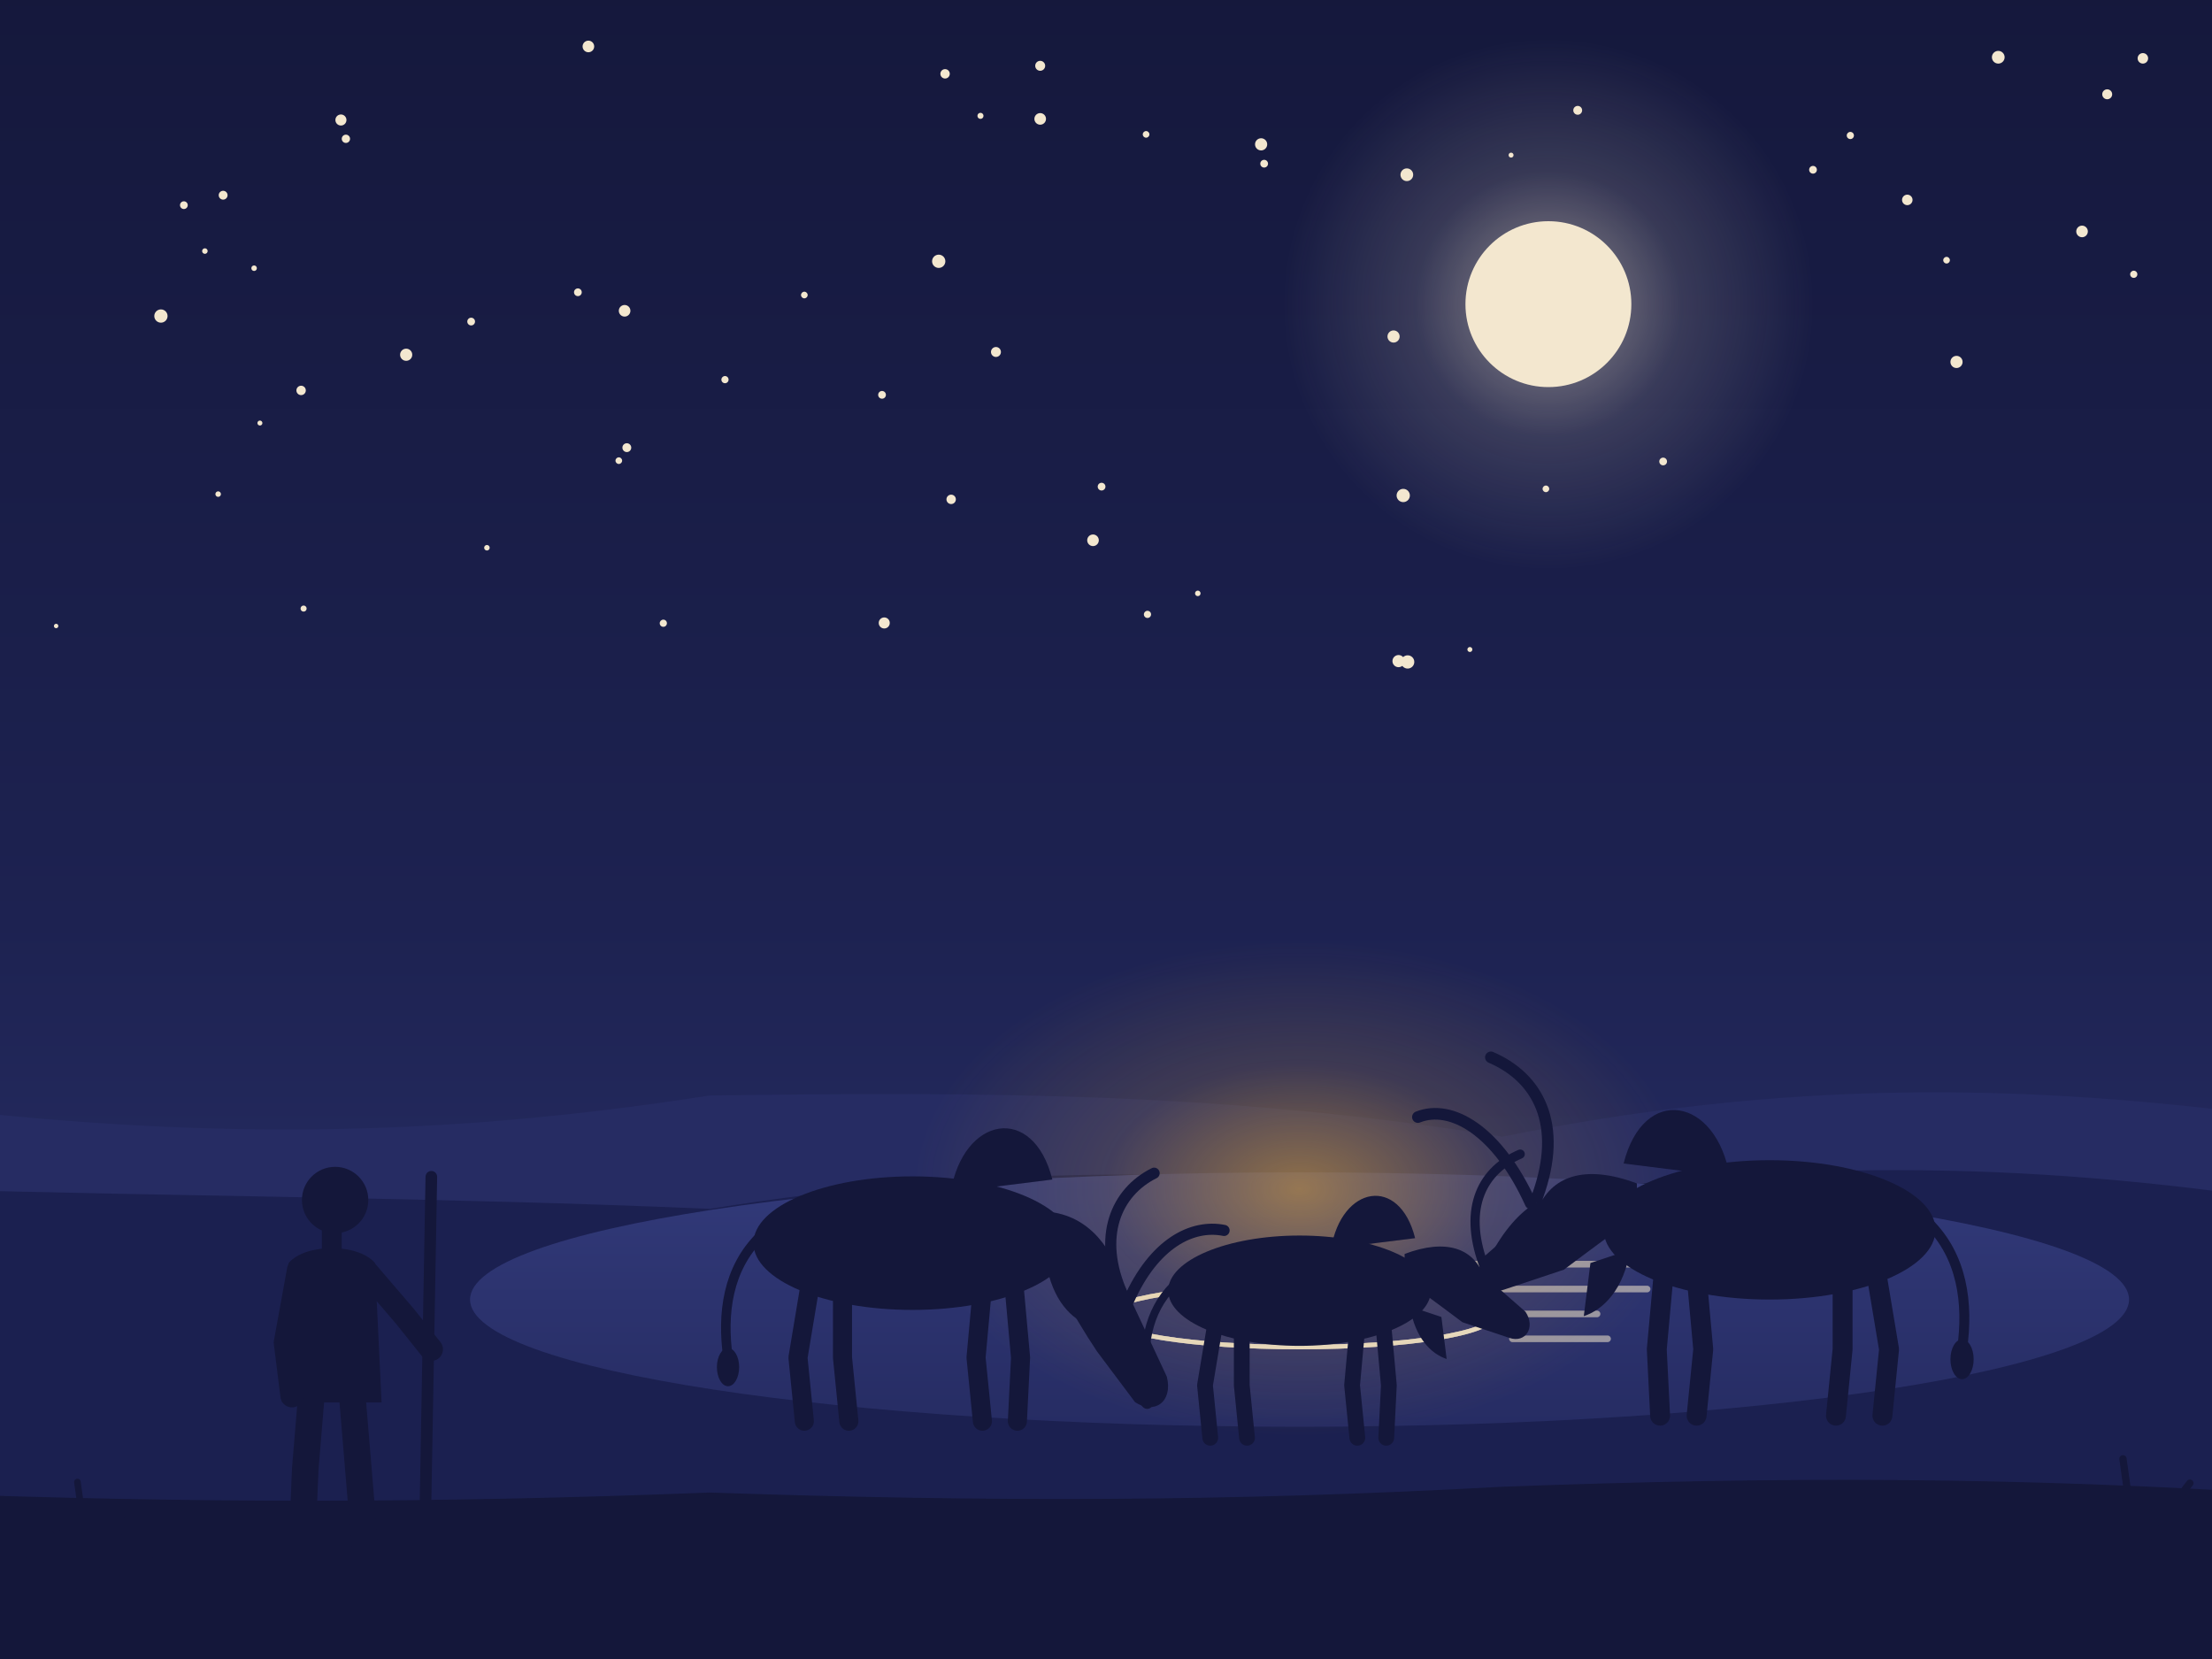
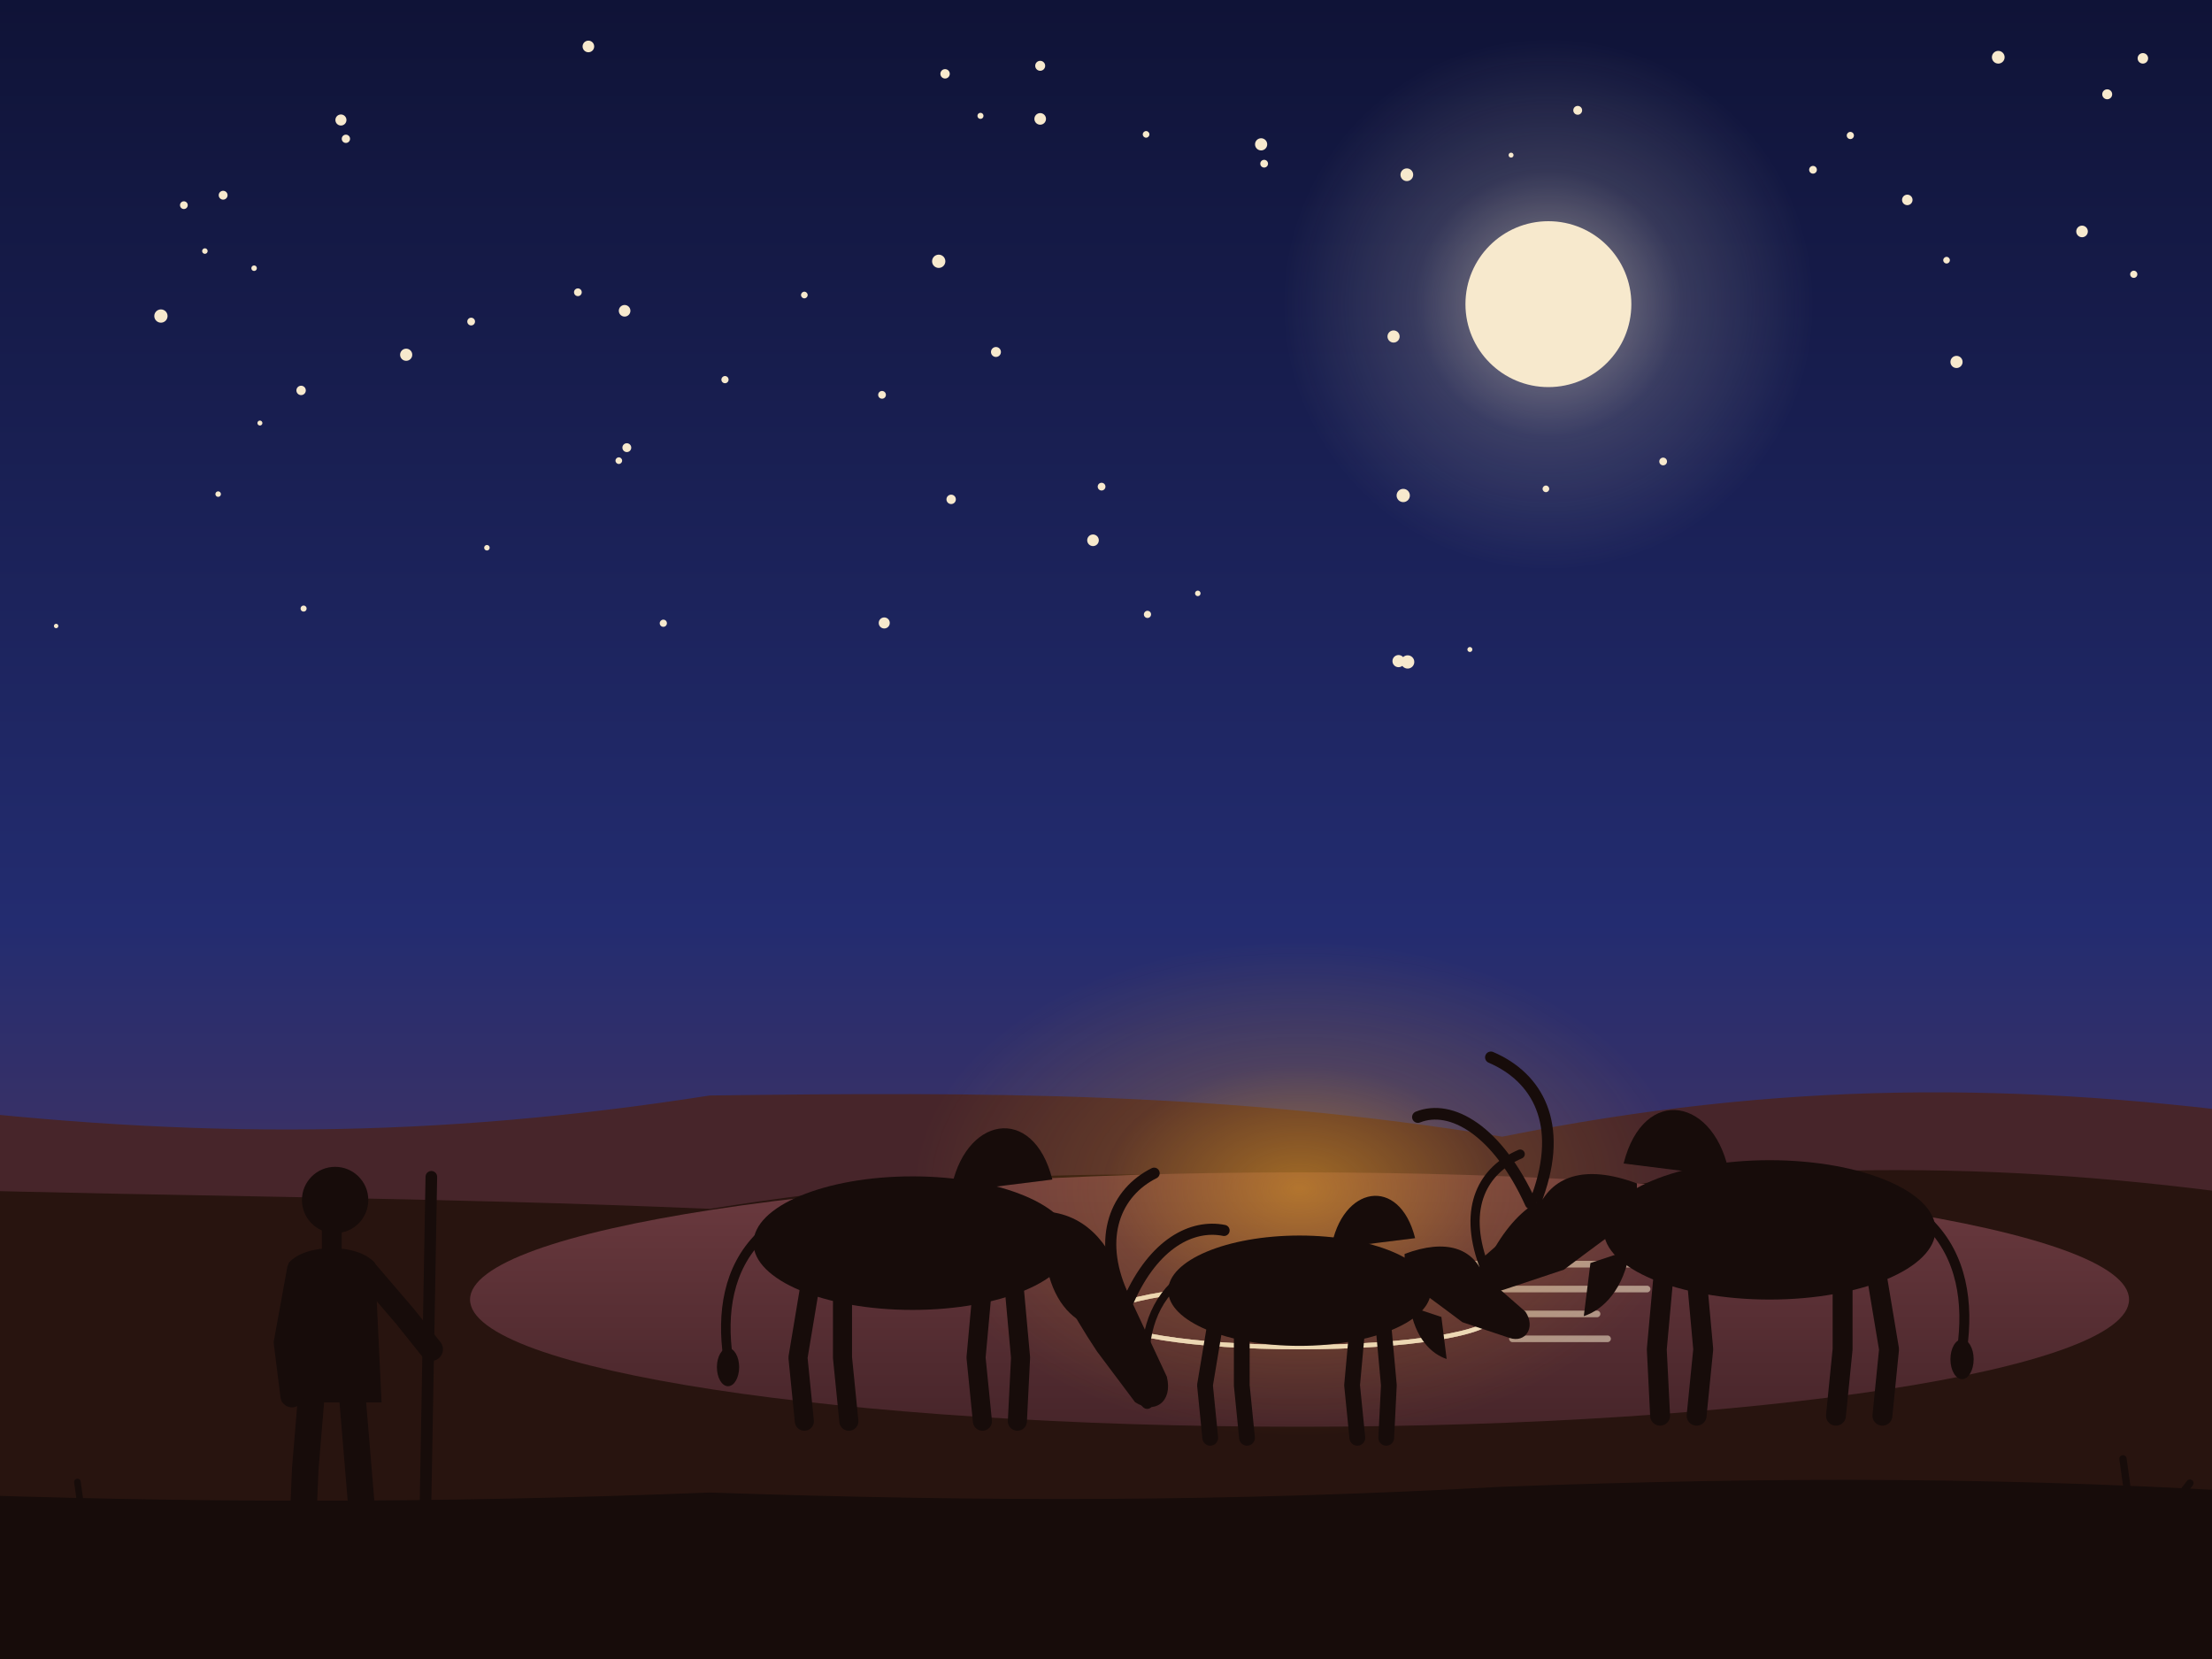
<svg xmlns="http://www.w3.org/2000/svg" viewBox="0 0 800 600" preserveAspectRatio="xMidYMid slice">
  <defs>
    <linearGradient id="conte-peul-ciel" x1="0" y1="0" x2="0" y2="1">
-       <stop offset="0" stop-color="#14173a" />
-       <stop offset="0.55" stop-color="#1d2251" />
-       <stop offset="1" stop-color="#323a7a" />
+       <stop offset="0" stop-color="#0d1030" />
+       <stop offset="0.55" stop-color="#232c70" />
+       <stop offset="1" stop-color="#7a3f4a" />
    </linearGradient>
    <radialGradient id="conte-peul-halo">
-       <stop offset="0" stop-color="#f3e7cf" stop-opacity="0.55" />
-       <stop offset="0.5" stop-color="#f3e7cf" stop-opacity="0.15" />
-       <stop offset="1" stop-color="#f3e7cf" stop-opacity="0" />
+       <stop offset="0" stop-color="#f7e9cd" stop-opacity="0.55" />
+       <stop offset="0.5" stop-color="#f7e9cd" stop-opacity="0.15" />
+       <stop offset="1" stop-color="#f7e9cd" stop-opacity="0" />
    </radialGradient>
    <linearGradient id="conte-peul-eau" x1="0" y1="0" x2="0" y2="1">
-       <stop offset="0" stop-color="#323a7a" />
-       <stop offset="1" stop-color="#262c63" />
+       <stop offset="0" stop-color="#6d3b40" />
+       <stop offset="1" stop-color="#47252a" />
    </linearGradient>
    <radialGradient id="conte-peul-genie">
-       <stop offset="0" stop-color="#e8a934" stop-opacity="0.55" />
-       <stop offset="0.5" stop-color="#e8a934" stop-opacity="0.15" />
-       <stop offset="1" stop-color="#e8a934" stop-opacity="0" />
+       <stop offset="0" stop-color="#eda521" stop-opacity="0.55" />
+       <stop offset="0.5" stop-color="#eda521" stop-opacity="0.15" />
+       <stop offset="1" stop-color="#eda521" stop-opacity="0" />
    </radialGradient>
  </defs>
  <g class="calque-fond">
    <rect x="-40" y="-40" width="880" height="680" fill="url(#conte-peul-ciel)" />
    <g class="anime-scintille">
-       <g fill="#f3e7cf">
+       <g fill="#f7e9cd">
        <circle cx="20.3" cy="226.4" r="0.8" />
        <circle cx="505.8" cy="239.1" r="2.2" />
        <circle cx="108.9" cy="141.2" r="1.7" />
        <circle cx="66.5" cy="74.2" r="1.4" />
        <circle cx="319" cy="142.8" r="1.4" />
        <circle cx="655.7" cy="61.4" r="1.4" />
        <circle cx="212.8" cy="16.8" r="2.1" />
        <circle cx="707.6" cy="130.9" r="2.2" />
        <circle cx="78.9" cy="178.7" r="1" />
        <circle cx="344" cy="180.6" r="1.7" />
        <circle cx="753" cy="83.7" r="2.1" />
        <circle cx="123.3" cy="43.4" r="2" />
        <circle cx="376.2" cy="23.8" r="1.8" />
        <circle cx="354.6" cy="41.9" r="1.1" />
        <circle cx="415" cy="222.2" r="1.3" />
        <circle cx="225.9" cy="112.4" r="2.1" />
        <circle cx="226.7" cy="161.9" r="1.6" />
        <circle cx="398.4" cy="176" r="1.4" />
        <circle cx="146.9" cy="128.3" r="2.2" />
        <circle cx="319.8" cy="225.3" r="2" />
        <circle cx="559.1" cy="176.8" r="1.2" />
        <circle cx="290.9" cy="106.7" r="1.2" />
        <circle cx="762.1" cy="34.1" r="1.8" />
        <circle cx="262.2" cy="137.3" r="1.3" />
        <circle cx="376.2" cy="43" r="2.1" />
        <circle cx="704" cy="94.1" r="1.2" />
        <circle cx="223.8" cy="166.6" r="1.2" />
        <circle cx="507.5" cy="179.2" r="2.4" />
        <circle cx="74.1" cy="90.8" r="1" />
        <circle cx="509.1" cy="239.4" r="2.4" />
        <circle cx="395.3" cy="195.4" r="2.1" />
        <circle cx="94" cy="153" r="0.9" />
        <circle cx="433.2" cy="214.6" r="1" />
        <circle cx="546.5" cy="56.1" r="0.9" />
        <circle cx="722.7" cy="20.7" r="2.3" />
        <circle cx="570.6" cy="39.9" r="1.6" />
        <circle cx="58.2" cy="114.3" r="2.4" />
        <circle cx="531.6" cy="234.9" r="0.9" />
        <circle cx="109.8" cy="220.1" r="1.1" />
        <circle cx="456.1" cy="52.2" r="2.2" />
        <circle cx="91.9" cy="97" r="1" />
        <circle cx="508.8" cy="63.2" r="2.3" />
        <circle cx="176.1" cy="198.1" r="1" />
        <circle cx="239.9" cy="225.4" r="1.3" />
        <circle cx="601.5" cy="166.9" r="1.4" />
        <circle cx="360.2" cy="127.3" r="1.8" />
        <circle cx="341.8" cy="26.7" r="1.7" />
        <circle cx="775" cy="21.1" r="1.9" />
        <circle cx="209" cy="105.7" r="1.4" />
        <circle cx="339.5" cy="94.5" r="2.4" />
        <circle cx="689.8" cy="72.3" r="1.9" />
        <circle cx="771.7" cy="99.2" r="1.3" />
        <circle cx="553.6" cy="85.5" r="2.4" />
        <circle cx="125.1" cy="50.2" r="1.5" />
        <circle cx="414.5" cy="48.6" r="1.2" />
        <circle cx="457.2" cy="59.2" r="1.4" />
        <circle cx="504" cy="121.7" r="2.2" />
        <circle cx="669.2" cy="49" r="1.3" />
        <circle cx="170.4" cy="116.3" r="1.4" />
        <circle cx="80.7" cy="70.6" r="1.6" />
      </g>
    </g>
    <circle cx="560" cy="110" r="96" fill="url(#conte-peul-halo)" class="anime-lueur" />
-     <circle cx="560" cy="110" r="30" fill="#f3e7cf" />
-     <path fill="#262c63" d="M-30 400 C70.3 411.9 156.3 411.9 256.7 396.2 C357 394.9 443 394.9 543.3 411.1 C643.7 390.9 729.7 390.9 830 404.8 V630 H-30Z" />
-     <path fill="#1b2050" d="M-30 430 C70.3 432.9 156.3 432.9 256.7 437.2 C357 421.2 443 421.2 543.3 434.3 C643.7 419.4 729.7 419.4 830 434.8 V630 H-30Z" />
+     <circle cx="560" cy="110" r="30" fill="#f7e9cd" />
+     <path fill="#47252a" d="M-30 400 C70.3 411.9 156.3 411.9 256.7 396.2 C357 394.9 443 394.9 543.3 411.1 C643.7 390.9 729.7 390.9 830 404.8 V630 H-30Z" />
+     <path fill="#28140f" d="M-30 430 C70.3 432.9 156.3 432.9 256.7 437.2 C357 421.2 443 421.2 543.3 434.3 C643.7 419.4 729.7 419.4 830 434.8 V630 H-30Z" />
  </g>
  <g class="calque-decor">
    <ellipse cx="470" cy="470" rx="300" ry="46" fill="url(#conte-peul-eau)" />
    <g class="anime-reflet">
-       <g fill="#f3e7cf" opacity="0.55">
+       <g fill="#f7e9cd" opacity="0.55">
        <rect x="513.2" y="456" width="80" height="2.4" rx="1.2" />
        <rect x="531.3" y="465" width="65.6" height="2.4" rx="1.2" />
        <rect x="527.6" y="474" width="51.2" height="2.4" rx="1.2" />
        <rect x="545.8" y="483" width="36.8" height="2.4" rx="1.2" />
      </g>
    </g>
    <g class="anime-onde" style="animation-delay:0s">
-       <ellipse cx="470" cy="476" rx="70" ry="11.2" fill="none" stroke="#f3e7cf" stroke-width="1.6" opacity="0.6" />
+       <ellipse cx="470" cy="476" rx="70" ry="11.2" fill="none" stroke="#f7e9cd" stroke-width="1.6" opacity="0.6" />
    </g>
    <g class="anime-onde" style="animation-delay:-1.3s">
-       <ellipse cx="470" cy="476" rx="70" ry="11.2" fill="none" stroke="#f3e7cf" stroke-width="1.6" opacity="0.6" />
+       <ellipse cx="470" cy="476" rx="70" ry="11.2" fill="none" stroke="#f7e9cd" stroke-width="1.6" opacity="0.6" />
    </g>
    <g class="anime-onde" style="animation-delay:-2.6s">
-       <ellipse cx="470" cy="476" rx="70" ry="11.2" fill="none" stroke="#f3e7cf" stroke-width="1.6" opacity="0.6" />
+       <ellipse cx="470" cy="476" rx="70" ry="11.2" fill="none" stroke="#f7e9cd" stroke-width="1.6" opacity="0.6" />
    </g>
    <ellipse cx="470" cy="430" rx="140" ry="90" fill="url(#conte-peul-genie)" class="anime-lueur" />
  </g>
  <g class="calque-personnages">
-     <path fill="#14173a" d="M-30 540 C70.3 543.7 156.3 543.7 256.7 539.8 C357 543.2 443 543.2 543.3 537.7 C643.7 534 729.7 534 830 540.6 V630 H-30Z" />
+     <path fill="#170c0a" d="M-30 540 C70.3 543.7 156.3 543.7 256.7 539.8 C357 543.2 443 543.2 543.3 537.7 C643.7 534 729.7 534 830 540.6 V630 H-30Z" />
    <g transform="translate(120 560) scale(1.2 1.2)">
-       <path d="M-6 -48 L-8 -24 L-9 0" fill="none" stroke="#14173a" stroke-width="8" stroke-linecap="round" stroke-linejoin="round" />
-       <path d="M6 -48 L8 -24 L10 0" fill="none" stroke="#14173a" stroke-width="8" stroke-linecap="round" stroke-linejoin="round" />
-       <g fill="#14173a">
+       <path d="M-6 -48 L-8 -24 L-9 0" fill="none" stroke="#170c0a" stroke-width="8" stroke-linecap="round" stroke-linejoin="round" />
+       <path d="M6 -48 L8 -24 L10 0" fill="none" stroke="#170c0a" stroke-width="8" stroke-linecap="round" stroke-linejoin="round" />
+       <g fill="#170c0a">
        <path d="M-15 -44 L-13 -86 C-8 -92 8 -92 13 -86 L15 -44Z" />
        <rect x="-3" y="-98" width="6" height="10" />
        <circle cx="1" cy="-105" r="10" />
      </g>
-       <path d="M-10 -84 L-14 -62 L-12 -46" fill="none" stroke="#14173a" stroke-width="7" stroke-linecap="round" stroke-linejoin="round" />
-       <path d="M10 -84 L22 -70 L30 -60" fill="none" stroke="#14173a" stroke-width="7" stroke-linecap="round" stroke-linejoin="round" />
-       <path d="M30 -112 L28 0" fill="none" stroke="#14173a" stroke-width="3.5" stroke-linecap="round" stroke-linejoin="round" />
+       <path d="M-10 -84 L-14 -62 L-12 -46" fill="none" stroke="#170c0a" stroke-width="7" stroke-linecap="round" stroke-linejoin="round" />
+       <path d="M10 -84 L22 -70 L30 -60" fill="none" stroke="#170c0a" stroke-width="7" stroke-linecap="round" stroke-linejoin="round" />
+       <path d="M30 -112 L28 0" fill="none" stroke="#170c0a" stroke-width="3.5" stroke-linecap="round" stroke-linejoin="round" />
    </g>
    <g transform="translate(330 514) scale(1.15 1.15)">
-       <g fill="#14173a">
+       <g fill="#170c0a">
        <ellipse cx="0" cy="-56" rx="50" ry="21" />
        <path d="M12 -72 C16 -96 38 -100 44 -76Z" />
        <path d="M40 -66 C54 -66 62 -56 66 -44 L80 -14 C82 -6 76 -2 70 -6 L58 -22 C50 -34 44 -46 38 -56Z" />
        <path d="M42 -50 C44 -38 50 -32 56 -30 L54 -46Z" />
      </g>
-       <path d="M66 -40 C58 -58 64 -72 76 -78" fill="none" stroke="#14173a" stroke-width="3.5" stroke-linecap="round" stroke-linejoin="round" />
-       <path d="M68 -38 C76 -56 88 -62 98 -60" fill="none" stroke="#14173a" stroke-width="3.5" stroke-linecap="round" stroke-linejoin="round" />
-       <path d="M32 -42 L34 -20 L33 0" fill="none" stroke="#14173a" stroke-width="6" stroke-linecap="round" stroke-linejoin="round" />
-       <path d="M22 -42 L20 -20 L22 0" fill="none" stroke="#14173a" stroke-width="6" stroke-linecap="round" stroke-linejoin="round" />
-       <path d="M-32 -44 L-36 -20 L-34 0" fill="none" stroke="#14173a" stroke-width="6" stroke-linecap="round" stroke-linejoin="round" />
-       <path d="M-22 -42 L-22 -20 L-20 0" fill="none" stroke="#14173a" stroke-width="6" stroke-linecap="round" stroke-linejoin="round" />
+       <path d="M66 -40 C58 -58 64 -72 76 -78" fill="none" stroke="#170c0a" stroke-width="3.5" stroke-linecap="round" stroke-linejoin="round" />
+       <path d="M68 -38 C76 -56 88 -62 98 -60" fill="none" stroke="#170c0a" stroke-width="3.5" stroke-linecap="round" stroke-linejoin="round" />
+       <path d="M32 -42 L34 -20 L33 0" fill="none" stroke="#170c0a" stroke-width="6" stroke-linecap="round" stroke-linejoin="round" />
+       <path d="M22 -42 L20 -20 L22 0" fill="none" stroke="#170c0a" stroke-width="6" stroke-linecap="round" stroke-linejoin="round" />
+       <path d="M-32 -44 L-36 -20 L-34 0" fill="none" stroke="#170c0a" stroke-width="6" stroke-linecap="round" stroke-linejoin="round" />
+       <path d="M-22 -42 L-22 -20 L-20 0" fill="none" stroke="#170c0a" stroke-width="6" stroke-linecap="round" stroke-linejoin="round" />
      <g class="anime-queue">
-         <path d="M-48 -58 C-58 -48 -60 -34 -58 -20" fill="none" stroke="#14173a" stroke-width="3" stroke-linecap="round" stroke-linejoin="round" />
-         <ellipse cx="-58" cy="-17" rx="3.5" ry="6" fill="#14173a" />
+         <path d="M-48 -58 C-58 -48 -60 -34 -58 -20" fill="none" stroke="#170c0a" stroke-width="3" stroke-linecap="round" stroke-linejoin="round" />
+         <ellipse cx="-58" cy="-17" rx="3.5" ry="6" fill="#170c0a" />
      </g>
    </g>
    <g transform="translate(640 512) scale(-1.2 1.2)">
-       <g fill="#14173a">
+       <g fill="#170c0a">
        <ellipse cx="0" cy="-56" rx="50" ry="21" />
        <path d="M12 -72 C16 -96 38 -100 44 -76Z" />
        <path d="M40 -70 C56 -76 66 -72 70 -62 L86 -48 C90 -42 86 -36 80 -38 L62 -44 C54 -50 46 -56 40 -60Z" />
        <path d="M42 -50 C44 -38 50 -32 56 -30 L54 -46Z" />
      </g>
-       <path d="M70 -66 C62 -88 70 -102 84 -108" fill="none" stroke="#14173a" stroke-width="3.5" stroke-linecap="round" stroke-linejoin="round" />
-       <path d="M72 -64 C82 -86 96 -94 106 -90" fill="none" stroke="#14173a" stroke-width="3.5" stroke-linecap="round" stroke-linejoin="round" />
-       <path d="M32 -42 L34 -20 L33 0" fill="none" stroke="#14173a" stroke-width="6" stroke-linecap="round" stroke-linejoin="round" />
-       <path d="M22 -42 L20 -20 L22 0" fill="none" stroke="#14173a" stroke-width="6" stroke-linecap="round" stroke-linejoin="round" />
-       <path d="M-32 -44 L-36 -20 L-34 0" fill="none" stroke="#14173a" stroke-width="6" stroke-linecap="round" stroke-linejoin="round" />
-       <path d="M-22 -42 L-22 -20 L-20 0" fill="none" stroke="#14173a" stroke-width="6" stroke-linecap="round" stroke-linejoin="round" />
+       <path d="M70 -66 C62 -88 70 -102 84 -108" fill="none" stroke="#170c0a" stroke-width="3.5" stroke-linecap="round" stroke-linejoin="round" />
+       <path d="M72 -64 C82 -86 96 -94 106 -90" fill="none" stroke="#170c0a" stroke-width="3.5" stroke-linecap="round" stroke-linejoin="round" />
+       <path d="M32 -42 L34 -20 L33 0" fill="none" stroke="#170c0a" stroke-width="6" stroke-linecap="round" stroke-linejoin="round" />
+       <path d="M22 -42 L20 -20 L22 0" fill="none" stroke="#170c0a" stroke-width="6" stroke-linecap="round" stroke-linejoin="round" />
+       <path d="M-32 -44 L-36 -20 L-34 0" fill="none" stroke="#170c0a" stroke-width="6" stroke-linecap="round" stroke-linejoin="round" />
+       <path d="M-22 -42 L-22 -20 L-20 0" fill="none" stroke="#170c0a" stroke-width="6" stroke-linecap="round" stroke-linejoin="round" />
      <g class="anime-queue">
-         <path d="M-48 -58 C-58 -48 -60 -34 -58 -20" fill="none" stroke="#14173a" stroke-width="3" stroke-linecap="round" stroke-linejoin="round" />
-         <ellipse cx="-58" cy="-17" rx="3.5" ry="6" fill="#14173a" />
+         <path d="M-48 -58 C-58 -48 -60 -34 -58 -20" fill="none" stroke="#170c0a" stroke-width="3" stroke-linecap="round" stroke-linejoin="round" />
+         <ellipse cx="-58" cy="-17" rx="3.5" ry="6" fill="#170c0a" />
      </g>
    </g>
    <g transform="translate(470 520) scale(0.95 0.95)">
-       <g fill="#14173a">
+       <g fill="#170c0a">
        <ellipse cx="0" cy="-56" rx="50" ry="21" />
        <path d="M12 -72 C16 -96 38 -100 44 -76Z" />
        <path d="M40 -70 C56 -76 66 -72 70 -62 L86 -48 C90 -42 86 -36 80 -38 L62 -44 C54 -50 46 -56 40 -60Z" />
        <path d="M42 -50 C44 -38 50 -32 56 -30 L54 -46Z" />
      </g>
-       <path d="M70 -66 C62 -88 70 -102 84 -108" fill="none" stroke="#14173a" stroke-width="3.5" stroke-linecap="round" stroke-linejoin="round" />
-       <path d="M72 -64 C82 -86 96 -94 106 -90" fill="none" stroke="#14173a" stroke-width="3.5" stroke-linecap="round" stroke-linejoin="round" />
-       <path d="M32 -42 L34 -20 L33 0" fill="none" stroke="#14173a" stroke-width="6" stroke-linecap="round" stroke-linejoin="round" />
-       <path d="M22 -42 L20 -20 L22 0" fill="none" stroke="#14173a" stroke-width="6" stroke-linecap="round" stroke-linejoin="round" />
-       <path d="M-32 -44 L-36 -20 L-34 0" fill="none" stroke="#14173a" stroke-width="6" stroke-linecap="round" stroke-linejoin="round" />
-       <path d="M-22 -42 L-22 -20 L-20 0" fill="none" stroke="#14173a" stroke-width="6" stroke-linecap="round" stroke-linejoin="round" />
+       <path d="M70 -66 C62 -88 70 -102 84 -108" fill="none" stroke="#170c0a" stroke-width="3.5" stroke-linecap="round" stroke-linejoin="round" />
+       <path d="M72 -64 C82 -86 96 -94 106 -90" fill="none" stroke="#170c0a" stroke-width="3.5" stroke-linecap="round" stroke-linejoin="round" />
+       <path d="M32 -42 L34 -20 L33 0" fill="none" stroke="#170c0a" stroke-width="6" stroke-linecap="round" stroke-linejoin="round" />
+       <path d="M22 -42 L20 -20 L22 0" fill="none" stroke="#170c0a" stroke-width="6" stroke-linecap="round" stroke-linejoin="round" />
+       <path d="M-32 -44 L-36 -20 L-34 0" fill="none" stroke="#170c0a" stroke-width="6" stroke-linecap="round" stroke-linejoin="round" />
+       <path d="M-22 -42 L-22 -20 L-20 0" fill="none" stroke="#170c0a" stroke-width="6" stroke-linecap="round" stroke-linejoin="round" />
      <g class="anime-queue">
-         <path d="M-48 -58 C-58 -48 -60 -34 -58 -20" fill="none" stroke="#14173a" stroke-width="3" stroke-linecap="round" stroke-linejoin="round" />
-         <ellipse cx="-58" cy="-17" rx="3.5" ry="6" fill="#14173a" />
+         <path d="M-48 -58 C-58 -48 -60 -34 -58 -20" fill="none" stroke="#170c0a" stroke-width="3" stroke-linecap="round" stroke-linejoin="round" />
+         <ellipse cx="-58" cy="-17" rx="3.5" ry="6" fill="#170c0a" />
      </g>
    </g>
    <g transform="translate(30 580) scale(1 1)">
      <g class="anime-vent">
-         <path d="M0 0 C-2 -14 -8 -26 -16 -34" fill="none" stroke="#14173a" stroke-width="2.4" stroke-linecap="round" stroke-linejoin="round" />
-         <path d="M2 0 C2 -16 0 -30 -2 -44" fill="none" stroke="#14173a" stroke-width="2.4" stroke-linecap="round" stroke-linejoin="round" />
-         <path d="M4 0 C6 -14 12 -26 20 -36" fill="none" stroke="#14173a" stroke-width="2.4" stroke-linecap="round" stroke-linejoin="round" />
-         <path d="M-4 0 C-8 -10 -16 -16 -24 -20" fill="none" stroke="#14173a" stroke-width="2.4" stroke-linecap="round" stroke-linejoin="round" />
-         <path d="M6 0 C10 -8 18 -14 28 -16" fill="none" stroke="#14173a" stroke-width="2.4" stroke-linecap="round" stroke-linejoin="round" />
+         <path d="M0 0 C-2 -14 -8 -26 -16 -34" fill="none" stroke="#170c0a" stroke-width="2.4" stroke-linecap="round" stroke-linejoin="round" />
+         <path d="M2 0 C2 -16 0 -30 -2 -44" fill="none" stroke="#170c0a" stroke-width="2.4" stroke-linecap="round" stroke-linejoin="round" />
+         <path d="M4 0 C6 -14 12 -26 20 -36" fill="none" stroke="#170c0a" stroke-width="2.4" stroke-linecap="round" stroke-linejoin="round" />
+         <path d="M-4 0 C-8 -10 -16 -16 -24 -20" fill="none" stroke="#170c0a" stroke-width="2.4" stroke-linecap="round" stroke-linejoin="round" />
+         <path d="M6 0 C10 -8 18 -14 28 -16" fill="none" stroke="#170c0a" stroke-width="2.4" stroke-linecap="round" stroke-linejoin="round" />
      </g>
    </g>
    <g transform="translate(770 576) scale(1.1 1.1)">
      <g class="anime-vent" style="animation-delay:-0.8s">
-         <path d="M0 0 C-2 -14 -8 -26 -16 -34" fill="none" stroke="#14173a" stroke-width="2.4" stroke-linecap="round" stroke-linejoin="round" />
-         <path d="M2 0 C2 -16 0 -30 -2 -44" fill="none" stroke="#14173a" stroke-width="2.4" stroke-linecap="round" stroke-linejoin="round" />
-         <path d="M4 0 C6 -14 12 -26 20 -36" fill="none" stroke="#14173a" stroke-width="2.4" stroke-linecap="round" stroke-linejoin="round" />
-         <path d="M-4 0 C-8 -10 -16 -16 -24 -20" fill="none" stroke="#14173a" stroke-width="2.4" stroke-linecap="round" stroke-linejoin="round" />
-         <path d="M6 0 C10 -8 18 -14 28 -16" fill="none" stroke="#14173a" stroke-width="2.4" stroke-linecap="round" stroke-linejoin="round" />
+         <path d="M0 0 C-2 -14 -8 -26 -16 -34" fill="none" stroke="#170c0a" stroke-width="2.4" stroke-linecap="round" stroke-linejoin="round" />
+         <path d="M2 0 C2 -16 0 -30 -2 -44" fill="none" stroke="#170c0a" stroke-width="2.4" stroke-linecap="round" stroke-linejoin="round" />
+         <path d="M4 0 C6 -14 12 -26 20 -36" fill="none" stroke="#170c0a" stroke-width="2.4" stroke-linecap="round" stroke-linejoin="round" />
+         <path d="M-4 0 C-8 -10 -16 -16 -24 -20" fill="none" stroke="#170c0a" stroke-width="2.4" stroke-linecap="round" stroke-linejoin="round" />
+         <path d="M6 0 C10 -8 18 -14 28 -16" fill="none" stroke="#170c0a" stroke-width="2.4" stroke-linecap="round" stroke-linejoin="round" />
      </g>
    </g>
  </g>
</svg>
